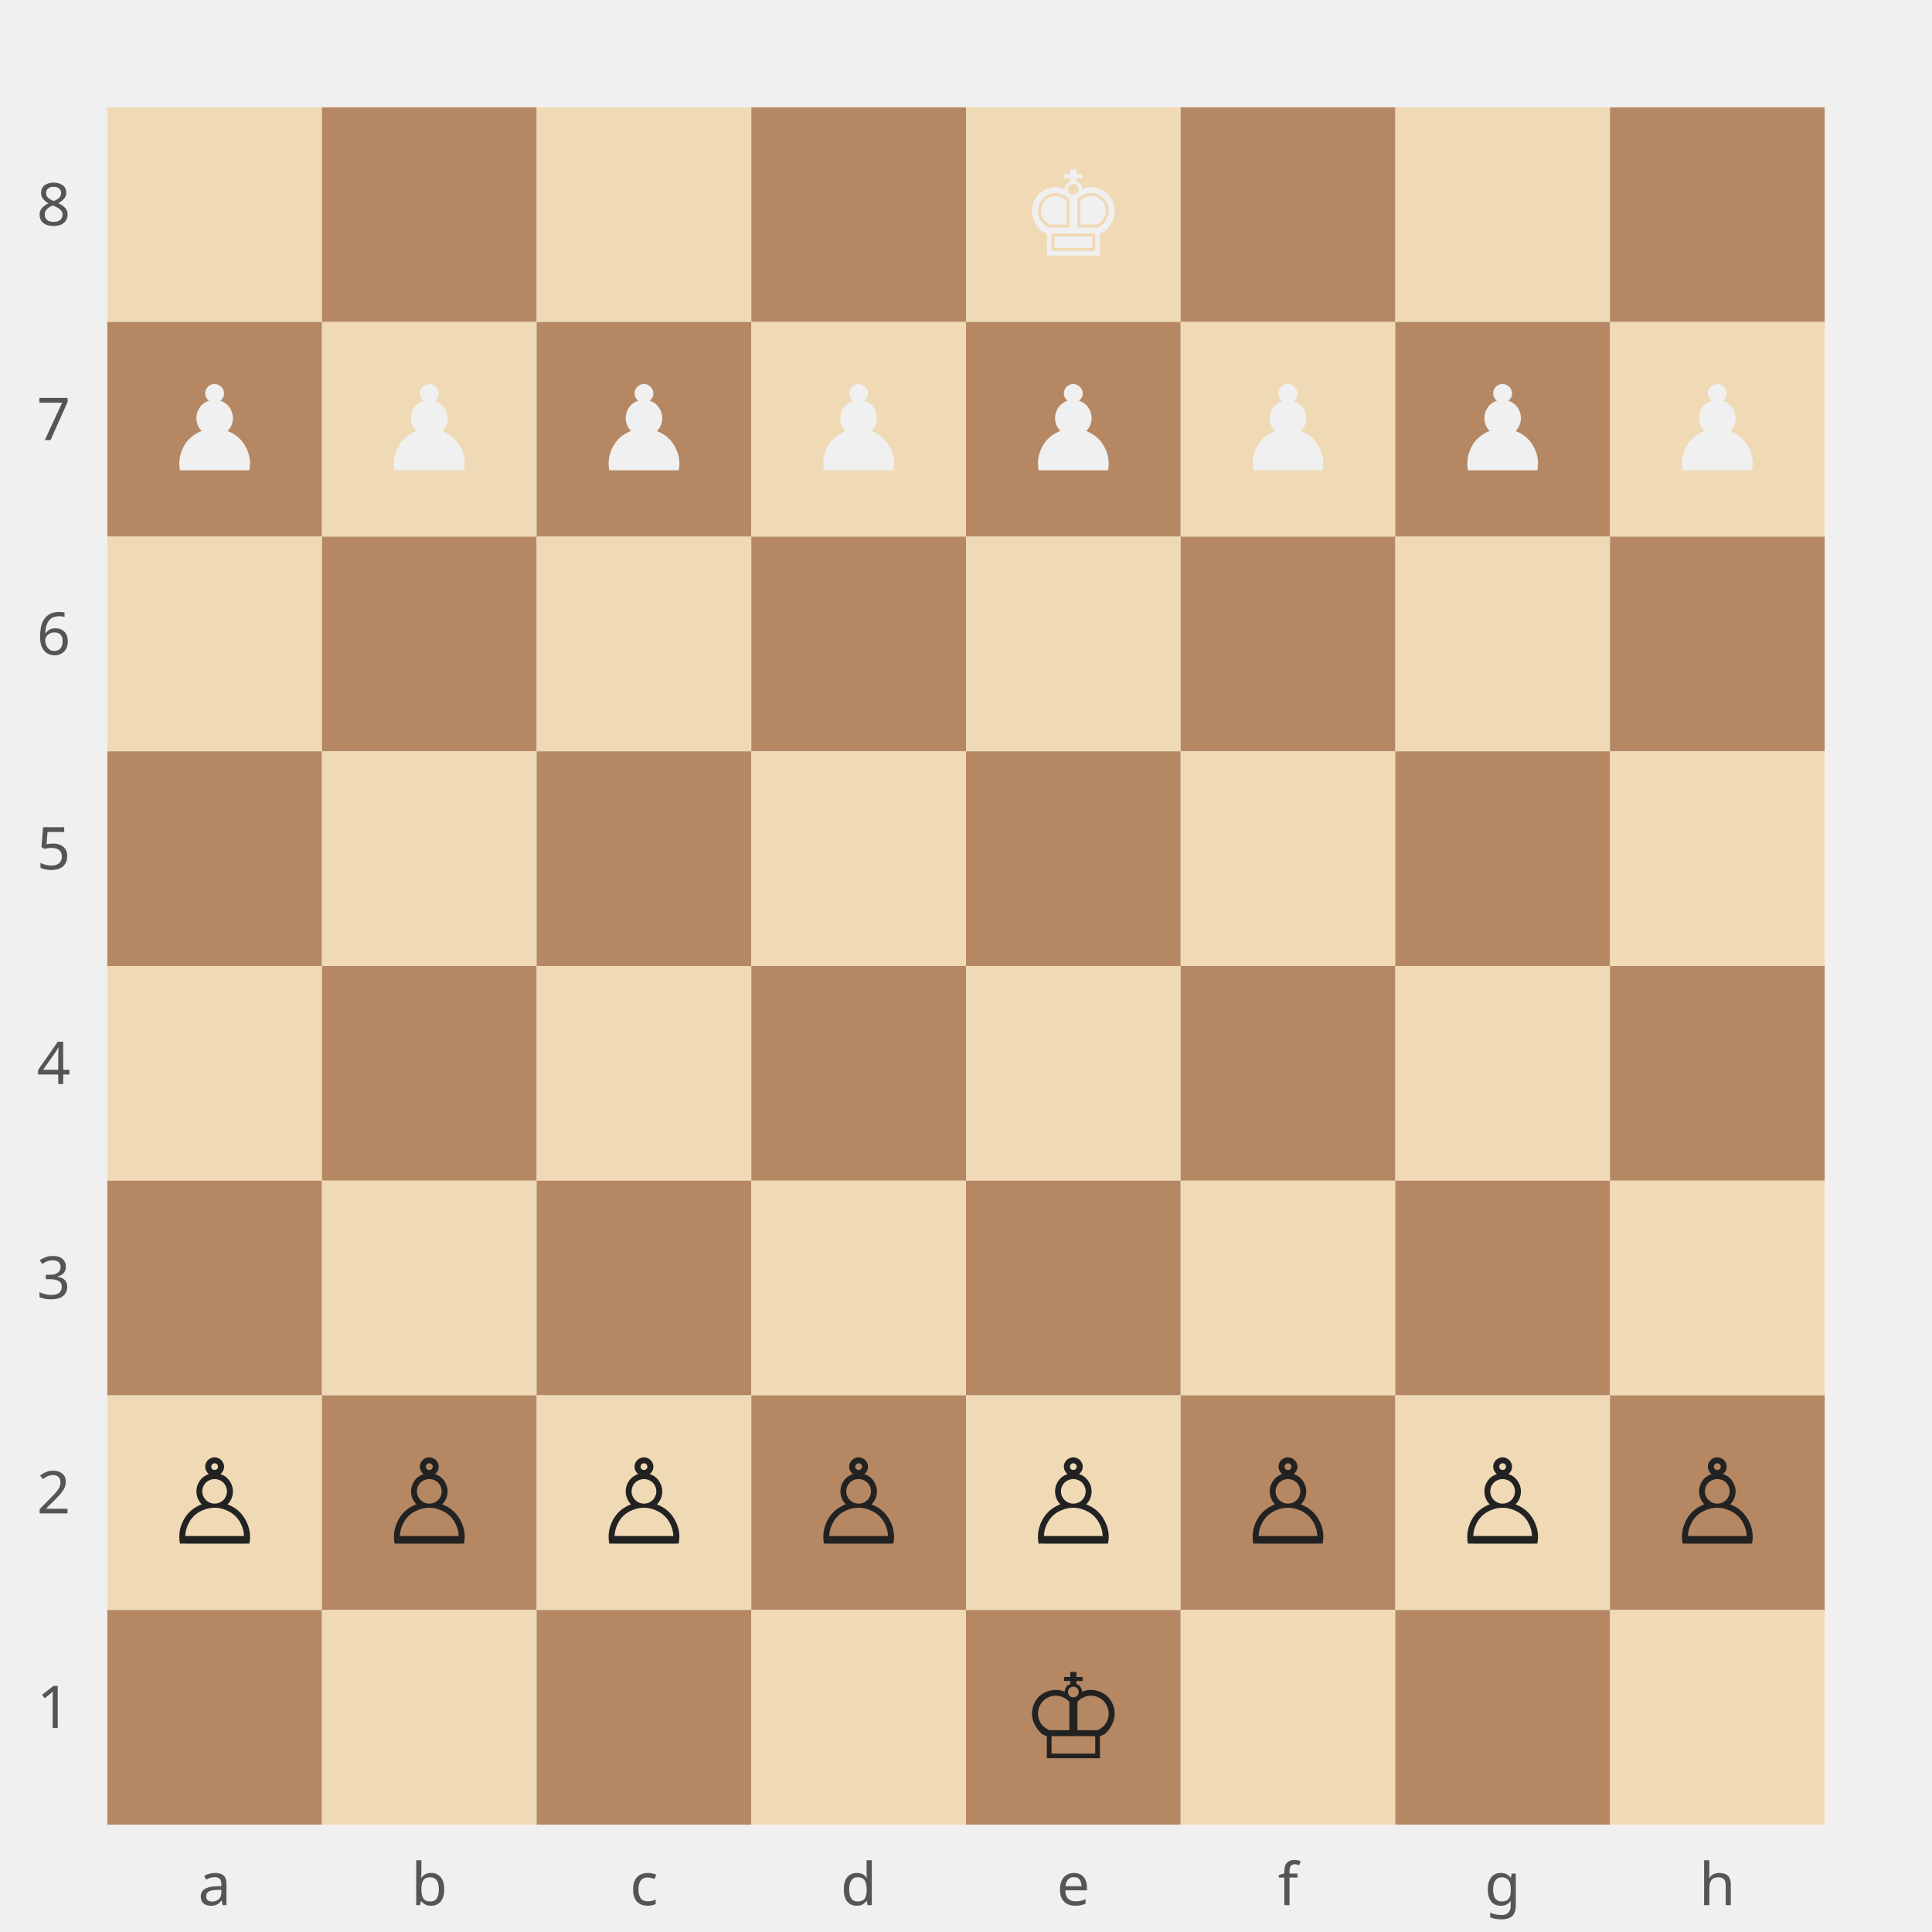
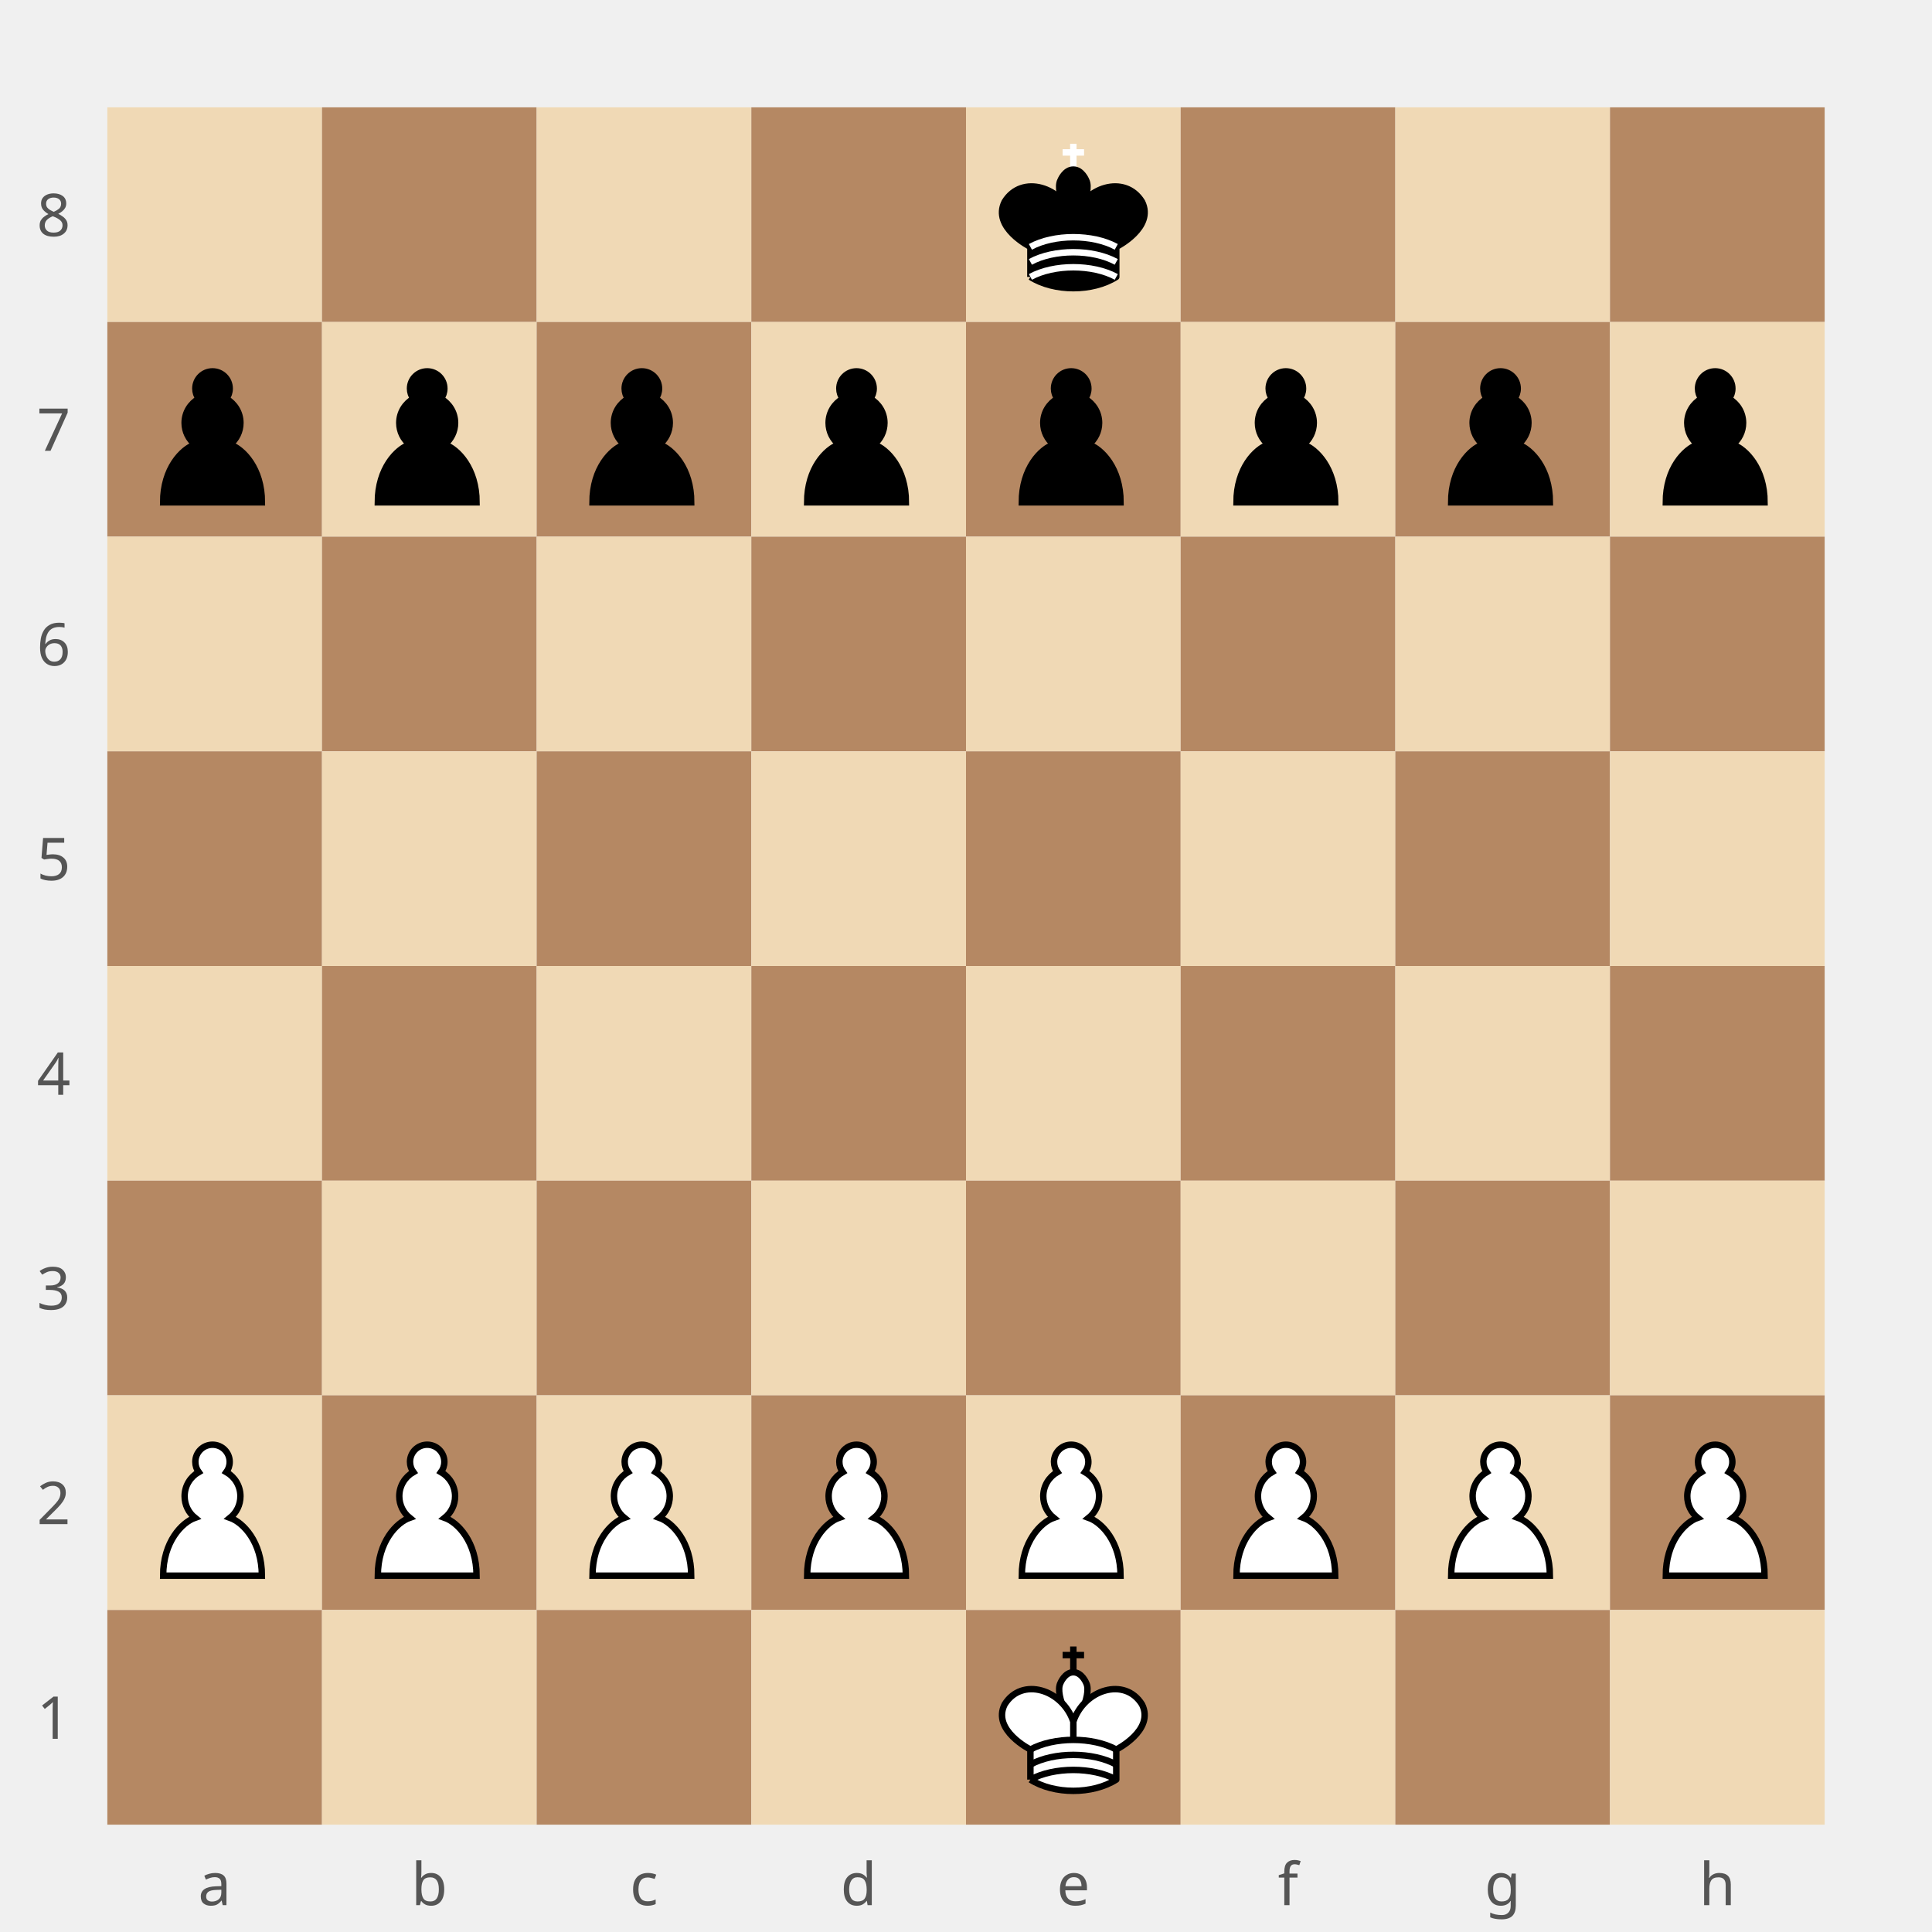
<svg xmlns="http://www.w3.org/2000/svg" viewBox="0 0 360 360" width="360" height="360">
+   <defs>
+     <symbol id="piece-k" viewBox="0 0 45 45">
+       <g style="fill:#000;stroke:#000;stroke-width:1.5;stroke-linejoin:round">
+         <path d="M 22.5,11.63 L 22.5,6" style="fill:none;stroke:#fff;stroke-linejoin:miter" />
+         <path d="M 20,8 L 25,8" style="fill:none;stroke:#fff;stroke-linejoin:miter" />
+         <path d="M 22.5,25 C 22.5,25 27,17.5 25.5,14.5 C 25.5,14.5 24.5,12 22.5,12 C 20.5,12 19.5,14.5 19.5,14.5 C 18,17.5 22.5,25 22.5,25" />
+         <path d="M 12.5,37 C 18,40.5 27,40.5 32.5,37 L 32.5,30 C 32.5,30 41.5,25.5 38.5,19.5 C 34.5,13 25,16 22.5,23.5 L 22.5,27 L 22.5,23.5 C 20,16 10.5,13 6.5,19.5 C 3.5,25.5 12.5,30 12.5,30 L 12.5,37" />
+         <path d="M 12.5,30 C 18,27 27,27 32.5,30" style="fill:none;stroke:#fff" />
+         <path d="M 12.5,33.5 C 18,30.5 27,30.5 32.5,33.5" style="fill:none;stroke:#fff" />
+         <path d="M 12.5,37 C 18,34 27,34 32.5,37" style="fill:none;stroke:#fff" />
+       </g>
+     </symbol>
+     <symbol id="piece-p" viewBox="0 0 45 45">
+       <path d="M 22,9 C 19.79,9 18,10.79 18,13 C 18,13.89 18.29,14.71 18.78,15.38 C 16.83,16.5 15.5,18.59 15.5,21 C 15.5,23.03 16.44,24.84 17.91,26.03 C 14.91,27.09 10.5,31.58 10.5,39.5 L 33.5,39.5 C 33.5,31.58 29.09,27.09 26.09,26.03 C 27.56,24.84 28.5,23.03 28.5,21 C 28.5,18.59 27.17,16.5 25.22,15.38 C 25.71,14.71 26,13.89 26,13 C 26,10.79 24.21,9 22,9 z" style="fill:#000;stroke:#000;stroke-width:1.5;stroke-linecap:round" />
+     </symbol>
+     <symbol id="piece-P" viewBox="0 0 45 45">
+       <path d="M 22,9 C 19.79,9 18,10.79 18,13 C 18,13.89 18.29,14.71 18.78,15.38 C 16.83,16.5 15.5,18.59 15.5,21 C 15.5,23.03 16.44,24.84 17.91,26.03 C 14.91,27.09 10.5,31.58 10.5,39.5 L 33.5,39.5 C 33.5,31.58 29.09,27.09 26.09,26.03 C 27.56,24.84 28.5,23.03 28.5,21 C 28.5,18.59 27.17,16.5 25.22,15.38 C 25.71,14.71 26,13.89 26,13 C 26,10.79 24.21,9 22,9 z" style="fill:#fff;stroke:#000;stroke-width:1.5;stroke-linecap:round" />
+     </symbol>
+     <symbol id="piece-K" viewBox="0 0 45 45">
+       <g style="fill:#fff;stroke:#000;stroke-width:1.5;stroke-linejoin:round">
+         <path d="M 22.5,11.63 L 22.5,6" style="fill:none;stroke-linejoin:miter" />
+         <path d="M 20,8 L 25,8" style="fill:none;stroke-linejoin:miter" />
+         <path d="M 22.5,25 C 22.5,25 27,17.5 25.5,14.5 C 25.5,14.5 24.5,12 22.5,12 C 20.5,12 19.5,14.5 19.5,14.5 C 18,17.5 22.5,25 22.5,25" />
+         <path d="M 12.5,37 C 18,40.5 27,40.5 32.5,37 L 32.5,30 C 32.5,30 41.5,25.5 38.5,19.5 C 34.5,13 25,16 22.5,23.5 L 22.5,27 L 22.5,23.5 C 20,16 10.5,13 6.5,19.5 C 3.5,25.5 12.5,30 12.5,30 L 12.5,37" />
+         <path d="M 12.5,30 C 18,27 27,27 32.5,30" />
+         <path d="M 12.5,33.5 C 18,30.5 27,30.5 32.5,33.5" />
+         <path d="M 12.5,37 C 18,34 27,34 32.5,37" />
+       </g>
+     </symbol>
+   </defs>
  <g id="board">
    <rect x="20" y="20" width="40" height="40" fill="#f0d9b5" />
    <rect x="60" y="20" width="40" height="40" fill="#b58863" />
    <rect x="100" y="20" width="40" height="40" fill="#f0d9b5" />
    <rect x="140" y="20" width="40" height="40" fill="#b58863" />
    <rect x="180" y="20" width="40" height="40" fill="#f0d9b5" />
    <rect x="220" y="20" width="40" height="40" fill="#b58863" />
    <rect x="260" y="20" width="40" height="40" fill="#f0d9b5" />
    <rect x="300" y="20" width="40" height="40" fill="#b58863" />
    <rect x="20" y="60" width="40" height="40" fill="#b58863" />
    <rect x="60" y="60" width="40" height="40" fill="#f0d9b5" />
    <rect x="100" y="60" width="40" height="40" fill="#b58863" />
    <rect x="140" y="60" width="40" height="40" fill="#f0d9b5" />
    <rect x="180" y="60" width="40" height="40" fill="#b58863" />
    <rect x="220" y="60" width="40" height="40" fill="#f0d9b5" />
    <rect x="260" y="60" width="40" height="40" fill="#b58863" />
    <rect x="300" y="60" width="40" height="40" fill="#f0d9b5" />
    <rect x="20" y="100" width="40" height="40" fill="#f0d9b5" />
    <rect x="60" y="100" width="40" height="40" fill="#b58863" />
    <rect x="100" y="100" width="40" height="40" fill="#f0d9b5" />
    <rect x="140" y="100" width="40" height="40" fill="#b58863" />
    <rect x="180" y="100" width="40" height="40" fill="#f0d9b5" />
    <rect x="220" y="100" width="40" height="40" fill="#b58863" />
    <rect x="260" y="100" width="40" height="40" fill="#f0d9b5" />
    <rect x="300" y="100" width="40" height="40" fill="#b58863" />
    <rect x="20" y="140" width="40" height="40" fill="#b58863" />
    <rect x="60" y="140" width="40" height="40" fill="#f0d9b5" />
    <rect x="100" y="140" width="40" height="40" fill="#b58863" />
    <rect x="140" y="140" width="40" height="40" fill="#f0d9b5" />
    <rect x="180" y="140" width="40" height="40" fill="#b58863" />
    <rect x="220" y="140" width="40" height="40" fill="#f0d9b5" />
    <rect x="260" y="140" width="40" height="40" fill="#b58863" />
    <rect x="300" y="140" width="40" height="40" fill="#f0d9b5" />
    <rect x="20" y="180" width="40" height="40" fill="#f0d9b5" />
    <rect x="60" y="180" width="40" height="40" fill="#b58863" />
    <rect x="100" y="180" width="40" height="40" fill="#f0d9b5" />
    <rect x="140" y="180" width="40" height="40" fill="#b58863" />
    <rect x="180" y="180" width="40" height="40" fill="#f0d9b5" />
    <rect x="220" y="180" width="40" height="40" fill="#b58863" />
    <rect x="260" y="180" width="40" height="40" fill="#f0d9b5" />
    <rect x="300" y="180" width="40" height="40" fill="#b58863" />
    <rect x="20" y="220" width="40" height="40" fill="#b58863" />
    <rect x="60" y="220" width="40" height="40" fill="#f0d9b5" />
    <rect x="100" y="220" width="40" height="40" fill="#b58863" />
    <rect x="140" y="220" width="40" height="40" fill="#f0d9b5" />
    <rect x="180" y="220" width="40" height="40" fill="#b58863" />
    <rect x="220" y="220" width="40" height="40" fill="#f0d9b5" />
    <rect x="260" y="220" width="40" height="40" fill="#b58863" />
    <rect x="300" y="220" width="40" height="40" fill="#f0d9b5" />
    <rect x="20" y="260" width="40" height="40" fill="#f0d9b5" />
    <rect x="60" y="260" width="40" height="40" fill="#b58863" />
    <rect x="100" y="260" width="40" height="40" fill="#f0d9b5" />
    <rect x="140" y="260" width="40" height="40" fill="#b58863" />
    <rect x="180" y="260" width="40" height="40" fill="#f0d9b5" />
    <rect x="220" y="260" width="40" height="40" fill="#b58863" />
    <rect x="260" y="260" width="40" height="40" fill="#f0d9b5" />
    <rect x="300" y="260" width="40" height="40" fill="#b58863" />
    <rect x="20" y="300" width="40" height="40" fill="#b58863" />
    <rect x="60" y="300" width="40" height="40" fill="#f0d9b5" />
    <rect x="100" y="300" width="40" height="40" fill="#b58863" />
    <rect x="140" y="300" width="40" height="40" fill="#f0d9b5" />
    <rect x="180" y="300" width="40" height="40" fill="#b58863" />
    <rect x="220" y="300" width="40" height="40" fill="#f0d9b5" />
    <rect x="260" y="300" width="40" height="40" fill="#b58863" />
    <rect x="300" y="300" width="40" height="40" fill="#f0d9b5" />
  </g>
-   <g font-family="sans-serif" font-size="22" text-anchor="middle" dominant-baseline="central">
-     <text x="200" y="40" fill="#f0f0f0">♚</text>
-     <text x="40" y="80" fill="#f0f0f0">♟</text>
-     <text x="80" y="80" fill="#f0f0f0">♟</text>
-     <text x="120" y="80" fill="#f0f0f0">♟</text>
-     <text x="160" y="80" fill="#f0f0f0">♟</text>
-     <text x="200" y="80" fill="#f0f0f0">♟</text>
-     <text x="240" y="80" fill="#f0f0f0">♟</text>
-     <text x="280" y="80" fill="#f0f0f0">♟</text>
-     <text x="320" y="80" fill="#f0f0f0">♟</text>
-     <text x="40" y="280" fill="#222">♙</text>
-     <text x="80" y="280" fill="#222">♙</text>
-     <text x="120" y="280" fill="#222">♙</text>
-     <text x="160" y="280" fill="#222">♙</text>
-     <text x="200" y="280" fill="#222">♙</text>
-     <text x="240" y="280" fill="#222">♙</text>
-     <text x="280" y="280" fill="#222">♙</text>
-     <text x="320" y="280" fill="#222">♙</text>
-     <text x="200" y="320" fill="#222">♔</text>
+   <g id="pieces">
+     <use href="#piece-k" x="182" y="22" width="36" height="36" />
+     <use href="#piece-p" x="22" y="62" width="36" height="36" />
+     <use href="#piece-p" x="62" y="62" width="36" height="36" />
+     <use href="#piece-p" x="102" y="62" width="36" height="36" />
+     <use href="#piece-p" x="142" y="62" width="36" height="36" />
+     <use href="#piece-p" x="182" y="62" width="36" height="36" />
+     <use href="#piece-p" x="222" y="62" width="36" height="36" />
+     <use href="#piece-p" x="262" y="62" width="36" height="36" />
+     <use href="#piece-p" x="302" y="62" width="36" height="36" />
+     <use href="#piece-P" x="22" y="262" width="36" height="36" />
+     <use href="#piece-P" x="62" y="262" width="36" height="36" />
+     <use href="#piece-P" x="102" y="262" width="36" height="36" />
+     <use href="#piece-P" x="142" y="262" width="36" height="36" />
+     <use href="#piece-P" x="182" y="262" width="36" height="36" />
+     <use href="#piece-P" x="222" y="262" width="36" height="36" />
+     <use href="#piece-P" x="262" y="262" width="36" height="36" />
+     <use href="#piece-P" x="302" y="262" width="36" height="36" />
+     <use href="#piece-K" x="182" y="302" width="36" height="36" />
  </g>
  <g font-family="sans-serif" font-size="11" text-anchor="middle" fill="#555">
    <text x="40" y="355">a</text>
    <text x="80" y="355">b</text>
    <text x="120" y="355">c</text>
    <text x="160" y="355">d</text>
    <text x="200" y="355">e</text>
    <text x="240" y="355">f</text>
    <text x="280" y="355">g</text>
    <text x="320" y="355">h</text>
  </g>
  <g font-family="sans-serif" font-size="11" text-anchor="middle" fill="#555">
-     <text x="10" y="42">8</text>
-     <text x="10" y="82">7</text>
-     <text x="10" y="122">6</text>
-     <text x="10" y="162">5</text>
-     <text x="10" y="202">4</text>
-     <text x="10" y="242">3</text>
-     <text x="10" y="282">2</text>
-     <text x="10" y="322">1</text>
+     <text x="10" y="44">8</text>
+     <text x="10" y="84">7</text>
+     <text x="10" y="124">6</text>
+     <text x="10" y="164">5</text>
+     <text x="10" y="204">4</text>
+     <text x="10" y="244">3</text>
+     <text x="10" y="284">2</text>
+     <text x="10" y="324">1</text>
  </g>
</svg>
